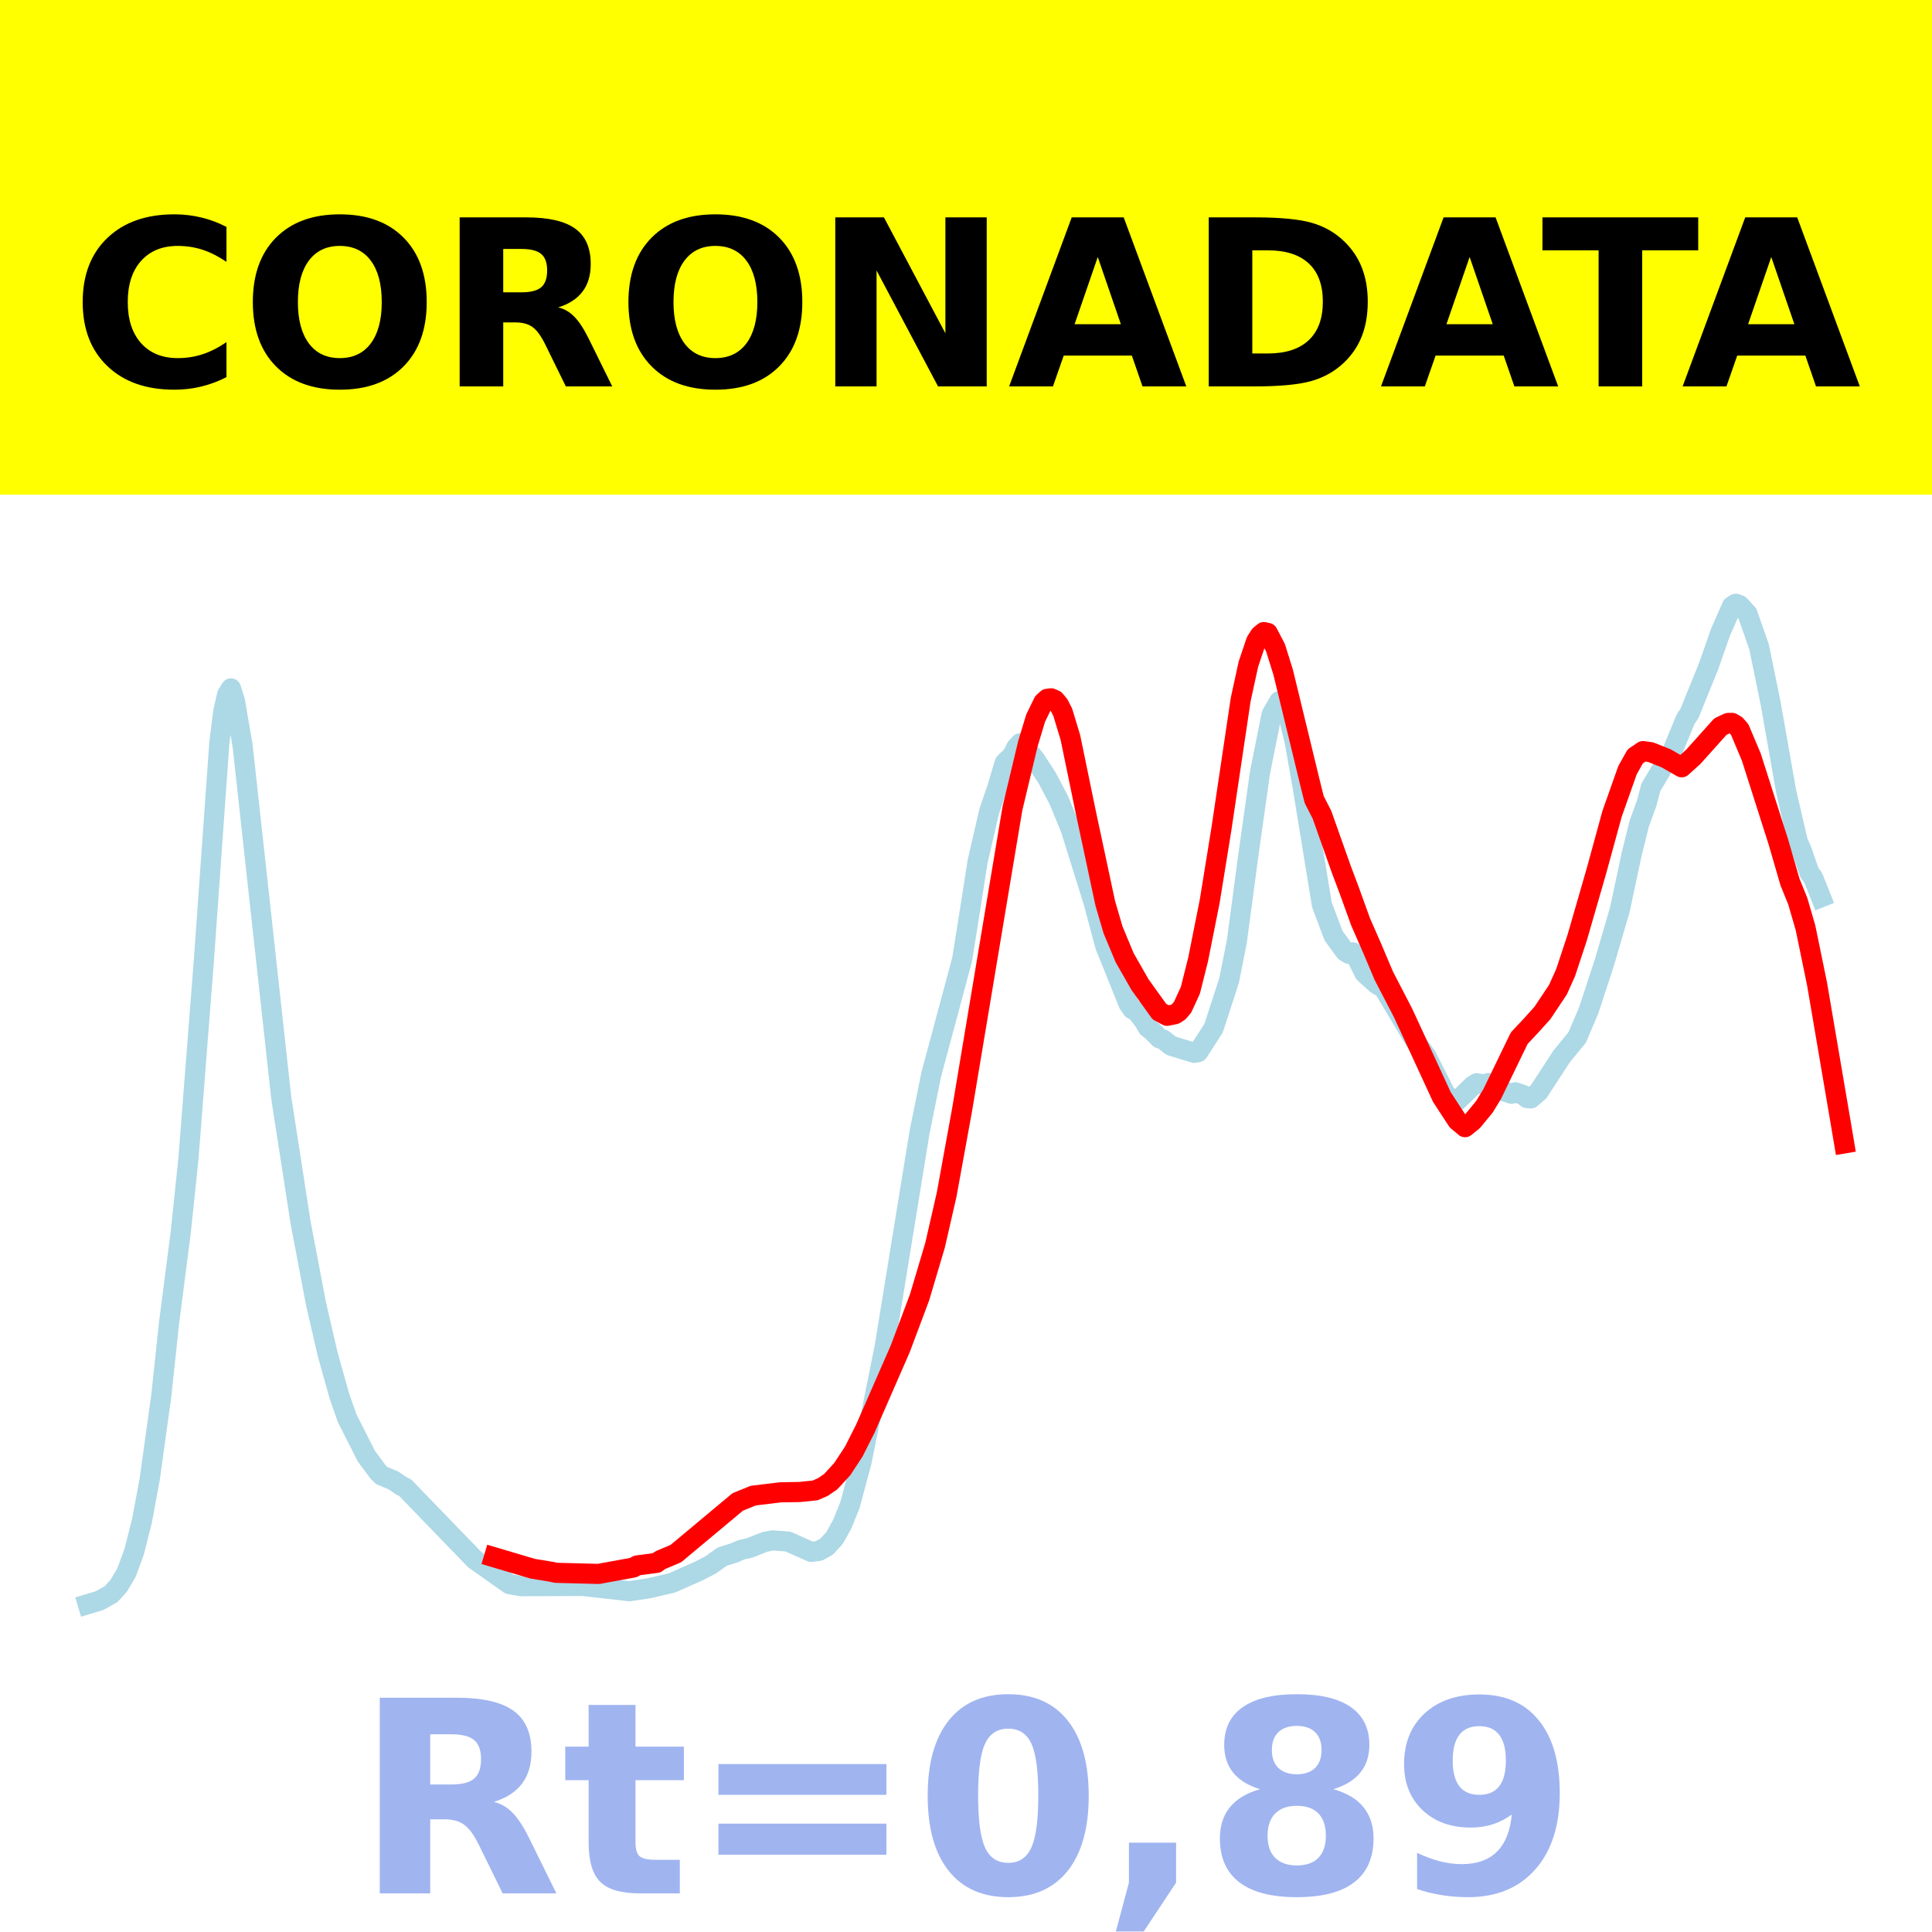
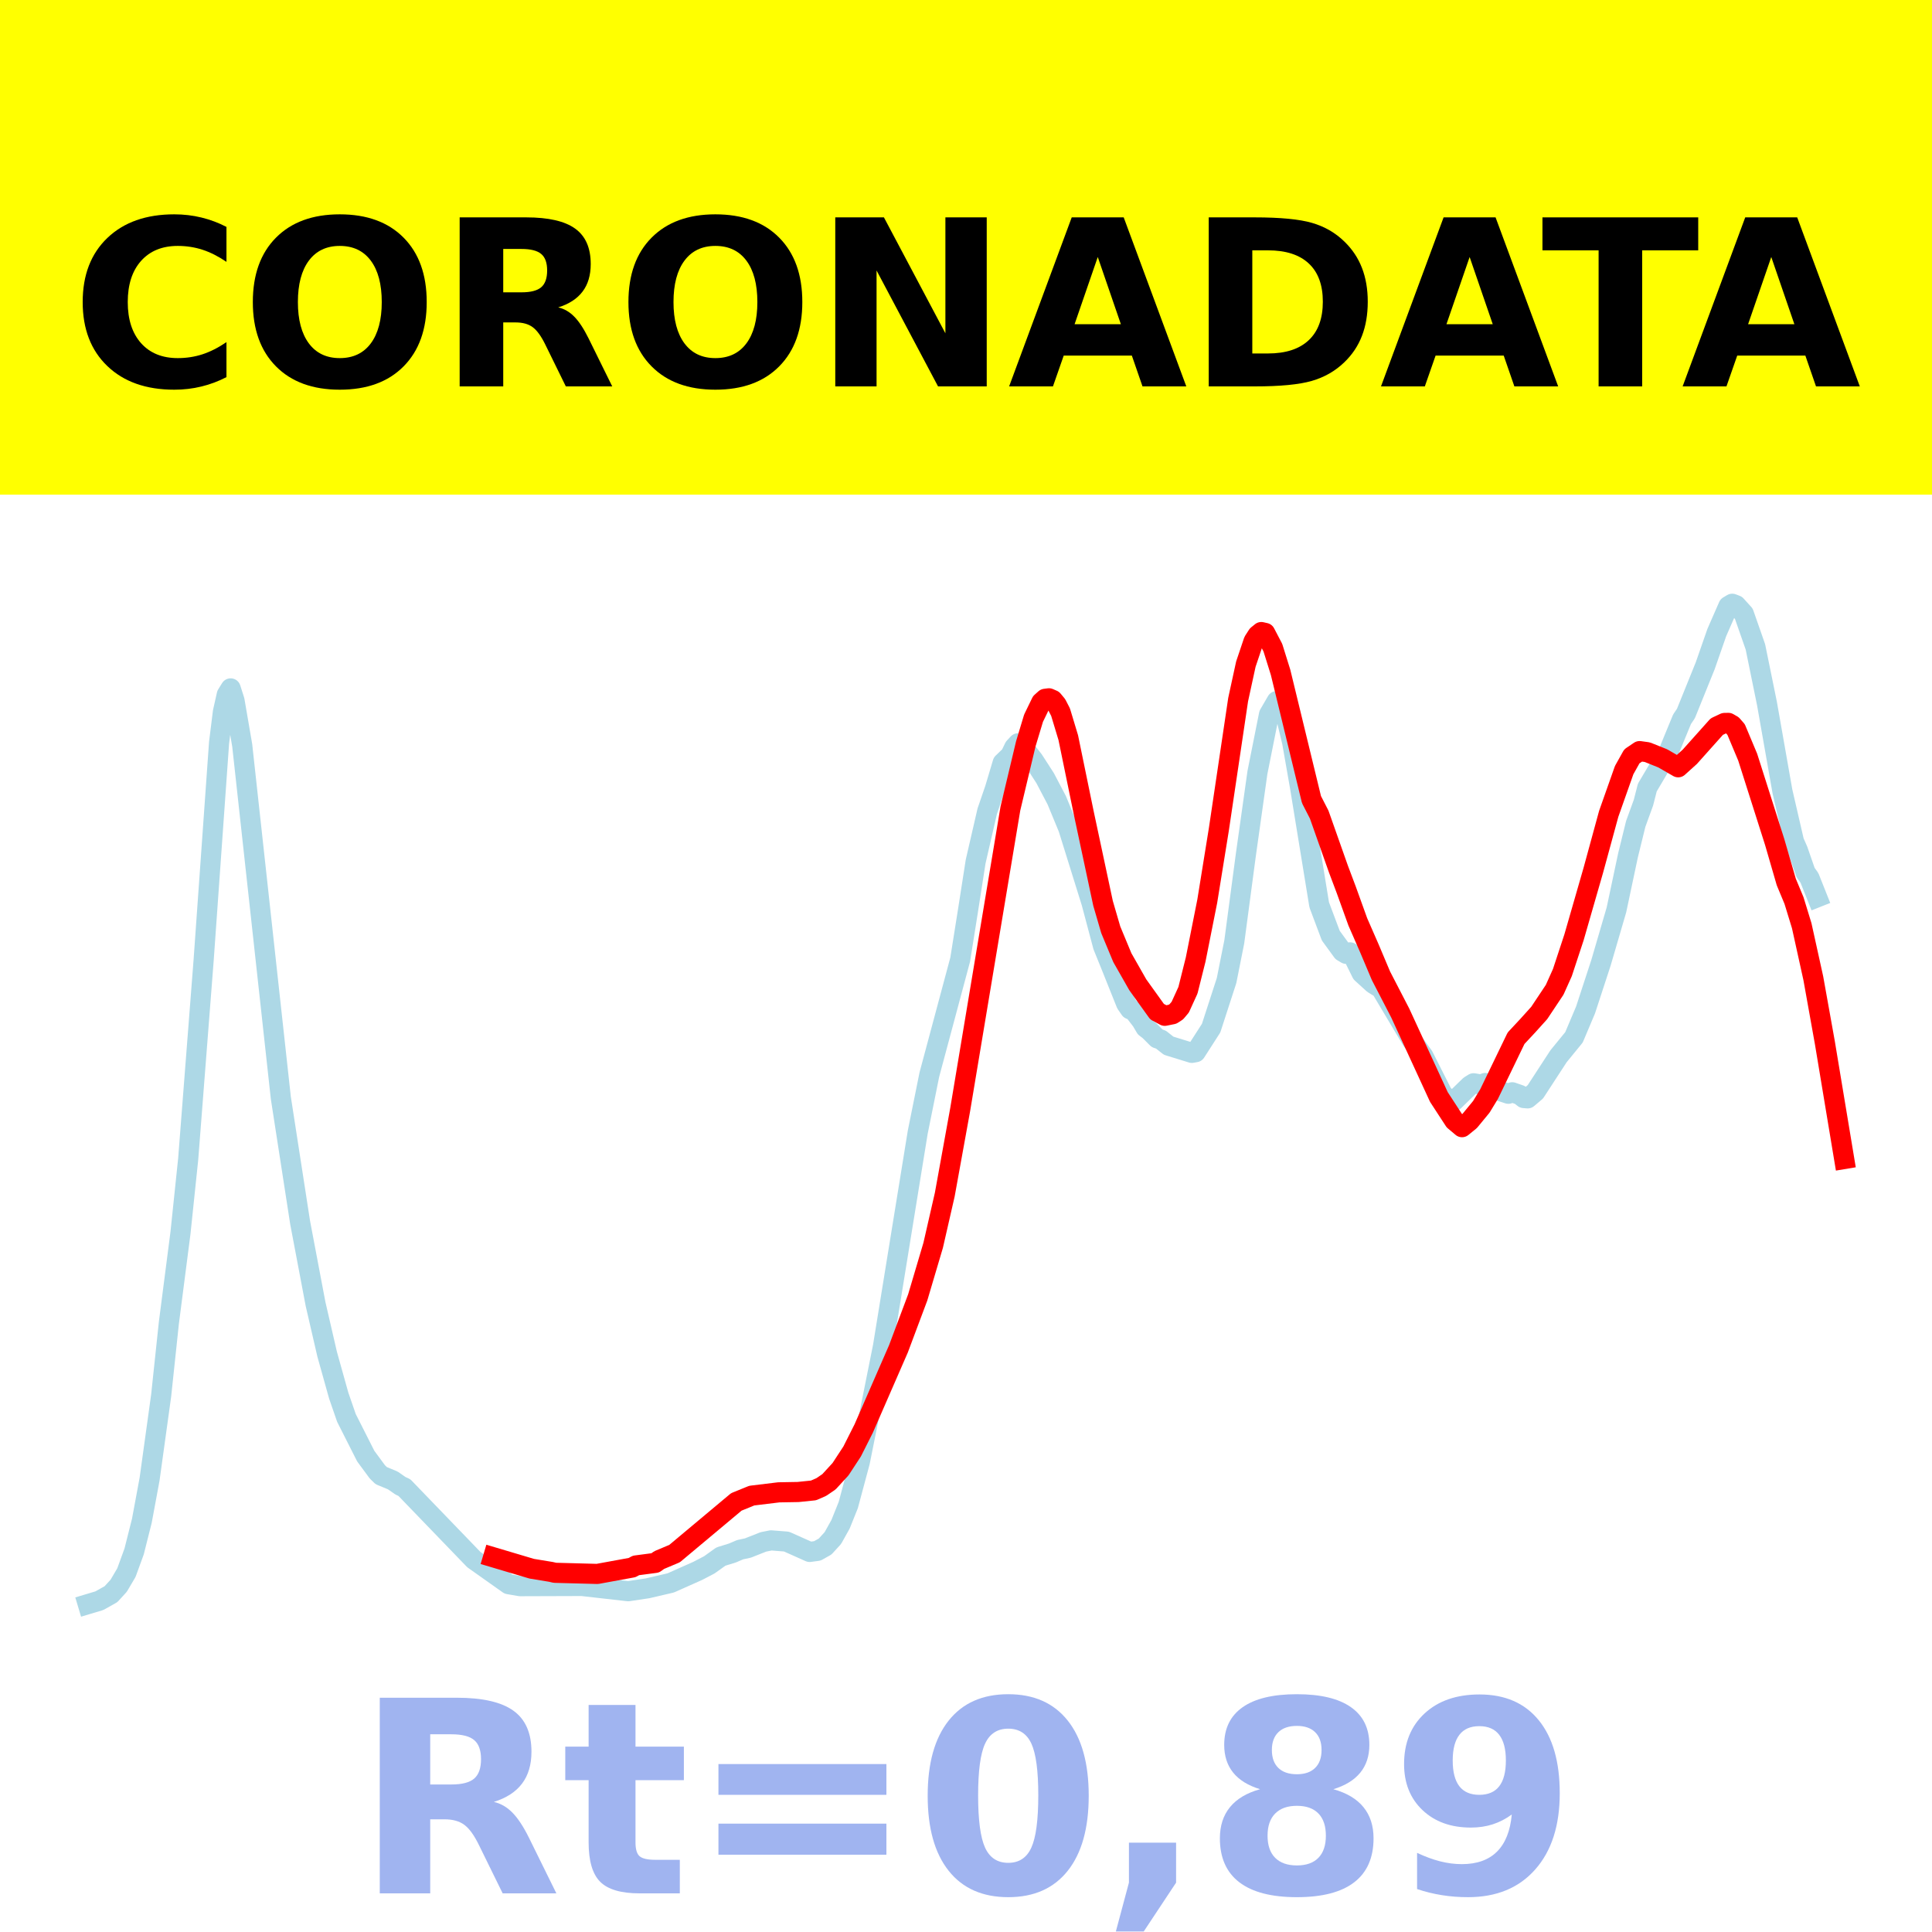
<svg xmlns="http://www.w3.org/2000/svg" xmlns:xlink="http://www.w3.org/1999/xlink" height="144pt" version="1.1" viewBox="0 0 144 144" width="144pt">
  <defs>
    <style type="text/css">*{stroke-linecap:butt;stroke-linejoin:round;}</style>
  </defs>
  <g id="figure_1">
    <g id="patch_1">
      <path d="M 0 144  L 144 144  L 144 0  L 0 0  z " style="fill:#ffffff;" />
    </g>
    <g id="axes_1">
      <g id="patch_2">
        <path d="M 0 144  L 144 144  L 144 0  L 0 0  z " style="fill:#ffffff;" />
      </g>
      <g id="line2d_1">
-         <path clip-path="url(#p1669202371)" d="M 6.545 119.565  L 7.41 119.306  L 8.276 118.821  L 8.852 118.191  L 9.429 117.212  L 10.006 115.633  L 10.582 113.351  L 11.159 110.247  L 12.024 104.013  L 12.601 98.595  L 13.466 91.899  L 14.042 86.396  L 15.196 71.577  L 16.349 55.36  L 16.638 53.055  L 16.926 51.774  L 17.214 51.309  L 17.503 52.212  L 18.079 55.558  L 20.963 81.825  L 22.404 91.123  L 23.558 97.196  L 24.423 100.936  L 25.288 104.023  L 25.865 105.685  L 27.306 108.531  L 28.171 109.702  L 28.46 109.984  L 29.325 110.342  L 29.901 110.742  L 30.19 110.874  L 35.38 116.243  L 37.975 118.076  L 38.84 118.224  L 43.454 118.209  L 46.914 118.6  L 48.356 118.384  L 50.086 117.982  L 52.104 117.085  L 52.969 116.636  L 53.834 116.018  L 54.699 115.75  L 55.276 115.504  L 55.853 115.381  L 57.006 114.925  L 57.583 114.81  L 58.736 114.901  L 60.466 115.672  L 61.043 115.594  L 61.62 115.27  L 62.196 114.641  L 62.773 113.611  L 63.35 112.178  L 64.215 108.96  L 65.945 100.342  L 68.54 84.382  L 69.405 80.103  L 71.712 71.517  L 72.288 67.898  L 72.865 64.213  L 73.73 60.466  L 74.307 58.786  L 74.883 56.858  L 75.46 56.303  L 75.748 55.71  L 76.037 55.4  L 76.325 55.556  L 77.19 56.659  L 78.055 57.996  L 78.92 59.641  L 79.785 61.729  L 81.515 67.271  L 82.38 70.517  L 82.957 71.934  L 84.111 74.811  L 84.399 75.226  L 84.687 75.348  L 85.264 76.1  L 85.552 76.592  L 85.841 76.811  L 86.417 77.389  L 86.706 77.487  L 87.282 77.942  L 89.012 78.474  L 89.301 78.423  L 90.454 76.631  L 91.608 73.083  L 92.184 70.196  L 93.049 63.706  L 93.914 57.575  L 94.779 53.247  L 95.356 52.256  L 95.644 52.421  L 95.933 52.93  L 96.509 55.332  L 97.086 58.613  L 98.528 67.441  L 99.393 69.737  L 100.258 70.922  L 100.546 71.094  L 100.835 70.984  L 101.123 71.371  L 101.7 72.536  L 102.565 73.322  L 103.141 73.677  L 105.448 77.537  L 106.313 78.719  L 107.755 81.562  L 108.332 82.067  L 108.62 82.04  L 109.773 80.921  L 110.062 80.741  L 110.638 80.838  L 110.927 80.72  L 111.503 80.888  L 112.08 81.332  L 112.657 81.523  L 112.945 81.412  L 113.522 81.612  L 113.81 81.841  L 114.099 81.866  L 114.675 81.378  L 116.405 78.728  L 117.559 77.318  L 118.424 75.275  L 119.577 71.755  L 120.73 67.816  L 121.596 63.746  L 122.172 61.407  L 122.749 59.823  L 123.037 58.7  L 124.191 56.752  L 124.479 56.406  L 125.056 55.004  L 125.632 53.606  L 125.921 53.183  L 127.362 49.622  L 128.227 47.146  L 129.093 45.173  L 129.381 45  L 129.669 45.11  L 130.246 45.744  L 131.111 48.214  L 131.976 52.439  L 133.129 58.982  L 133.994 62.72  L 134.283 63.375  L 134.859 65.032  L 135.148 65.433  L 135.724 66.881  L 135.724 66.881  " style="fill:none;stroke:#add8e6;stroke-linecap:square;stroke-width:1.5;" />
+         <path clip-path="url(#p159cc2c7f0)" d="M 6.545 119.565  L 7.409 119.306  L 8.272 118.821  L 8.847 118.191  L 9.423 117.212  L 9.998 115.633  L 10.573 113.351  L 11.149 110.247  L 12.012 104.013  L 12.587 98.595  L 13.451 91.899  L 14.026 86.396  L 15.177 71.577  L 16.328 55.36  L 16.615 53.055  L 16.903 51.774  L 17.191 51.309  L 17.479 52.212  L 18.054 55.558  L 20.931 81.825  L 22.37 91.123  L 23.52 97.196  L 24.384 100.936  L 25.247 104.023  L 25.822 105.685  L 27.261 108.531  L 28.124 109.702  L 28.412 109.984  L 29.275 110.342  L 29.85 110.742  L 30.138 110.874  L 35.317 116.243  L 37.906 118.076  L 38.769 118.224  L 43.373 118.209  L 46.825 118.6  L 48.264 118.384  L 49.99 117.982  L 52.004 117.085  L 52.867 116.636  L 53.73 116.018  L 54.593 115.75  L 55.169 115.504  L 55.744 115.381  L 56.895 114.925  L 57.471 114.81  L 58.621 114.901  L 60.348 115.672  L 60.923 115.594  L 61.499 115.27  L 62.074 114.641  L 62.649 113.611  L 63.225 112.178  L 64.088 108.96  L 65.814 100.342  L 68.404 84.382  L 69.267 80.103  L 71.568 71.517  L 72.144 67.898  L 72.719 64.213  L 73.582 60.466  L 74.158 58.786  L 74.733 56.858  L 75.309 56.303  L 75.596 55.71  L 75.884 55.4  L 76.172 55.556  L 77.035 56.659  L 77.898 57.996  L 78.761 59.641  L 79.624 61.729  L 81.351 67.271  L 82.214 70.517  L 82.789 71.934  L 83.94 74.811  L 84.228 75.226  L 84.515 75.348  L 85.091 76.1  L 85.379 76.592  L 85.666 76.811  L 86.242 77.389  L 86.529 77.487  L 87.105 77.942  L 88.831 78.474  L 89.119 78.423  L 90.27 76.631  L 91.421 73.083  L 91.996 70.196  L 92.859 63.706  L 93.722 57.575  L 94.585 53.247  L 95.161 52.256  L 95.449 52.421  L 95.736 52.93  L 96.312 55.332  L 96.887 58.613  L 98.326 67.441  L 99.189 69.737  L 100.052 70.922  L 100.34 71.094  L 100.627 70.984  L 100.915 71.371  L 101.491 72.536  L 102.354 73.322  L 102.929 73.677  L 105.231 77.537  L 106.094 78.719  L 107.532 81.562  L 108.108 82.067  L 108.396 82.04  L 109.546 80.921  L 109.834 80.741  L 110.41 80.838  L 110.697 80.72  L 111.273 80.888  L 111.848 81.332  L 112.424 81.523  L 112.711 81.412  L 113.287 81.612  L 113.574 81.841  L 113.862 81.866  L 114.438 81.378  L 116.164 78.728  L 117.315 77.318  L 118.178 75.275  L 119.329 71.755  L 120.48 67.816  L 121.343 63.746  L 121.918 61.407  L 122.494 59.823  L 122.781 58.7  L 123.932 56.752  L 124.22 56.406  L 124.795 55.004  L 125.371 53.606  L 125.658 53.183  L 127.097 49.622  L 127.96 47.146  L 128.823 45.173  L 129.111 45  L 129.399 45.11  L 129.974 45.744  L 130.837 48.214  L 131.7 52.439  L 132.851 58.982  L 133.714 62.72  L 134.002 63.375  L 134.577 65.032  L 134.865 65.433  L 135.441 66.881  L 135.441 66.881  " style="fill:none;stroke:#add8e6;stroke-linecap:square;stroke-width:1.5;" />
      </g>
      <g id="line2d_2">
-         <path clip-path="url(#p1669202371)" d="M 36.822 116.067  L 39.705 116.923  L 41.147 117.16  L 41.435 117.227  L 44.607 117.311  L 47.202 116.837  L 47.491 116.679  L 48.932 116.489  L 49.221 116.281  L 50.374 115.796  L 54.988 111.944  L 56.141 111.475  L 58.159 111.23  L 59.601 111.205  L 60.755 111.087  L 61.331 110.836  L 61.908 110.445  L 62.773 109.504  L 63.638 108.186  L 64.503 106.471  L 67.098 100.534  L 68.54 96.693  L 69.693 92.814  L 70.558 89.036  L 71.712 82.694  L 75.46 60.261  L 76.614 55.432  L 77.19 53.528  L 77.767 52.343  L 78.055 52.085  L 78.344 52.048  L 78.632 52.175  L 78.92 52.521  L 79.209 53.081  L 79.785 54.985  L 80.939 60.583  L 82.38 67.327  L 82.957 69.299  L 83.822 71.376  L 84.976 73.398  L 86.417 75.404  L 86.994 75.712  L 87.571 75.595  L 87.859 75.409  L 88.147 75.068  L 88.724 73.81  L 89.301 71.51  L 90.166 67.168  L 91.031 61.825  L 92.473 52.144  L 93.049 49.501  L 93.626 47.791  L 93.914 47.344  L 94.203 47.11  L 94.491 47.175  L 95.068 48.276  L 95.644 50.12  L 97.663 58.435  L 97.951 59.594  L 98.528 60.716  L 99.97 64.789  L 100.546 66.317  L 101.411 68.71  L 102.276 70.684  L 103.141 72.729  L 104.583 75.511  L 107.467 81.763  L 108.62 83.529  L 109.197 84.013  L 109.773 83.546  L 110.638 82.496  L 111.215 81.55  L 113.233 77.383  L 114.099 76.458  L 114.964 75.501  L 116.117 73.772  L 116.694 72.488  L 117.559 69.87  L 119 64.877  L 120.154 60.658  L 121.307 57.4  L 121.884 56.372  L 122.461 55.983  L 123.037 56.063  L 124.191 56.525  L 125.344 57.189  L 126.209 56.41  L 128.227 54.157  L 128.804 53.886  L 129.093 53.88  L 129.381 54.047  L 129.669 54.376  L 130.534 56.432  L 132.553 62.764  L 133.418 65.75  L 133.994 67.164  L 134.571 69.15  L 135.436 73.357  L 137.166 83.512  L 137.455 85.223  L 137.455 85.223  " style="fill:none;stroke:#ff0000;stroke-linecap:square;stroke-width:1.5;" />
+         <path clip-path="url(#p159cc2c7f0)" d="M 36.755 116.067  L 39.632 116.923  L 41.071 117.16  L 41.359 117.227  L 44.523 117.311  L 47.113 116.837  L 47.401 116.679  L 48.839 116.489  L 49.127 116.281  L 50.278 115.796  L 54.881 111.944  L 56.032 111.475  L 58.046 111.23  L 59.485 111.205  L 60.635 111.087  L 61.211 110.836  L 61.786 110.445  L 62.649 109.504  L 63.512 108.186  L 64.376 106.471  L 66.965 100.534  L 68.404 96.693  L 69.554 92.814  L 70.418 89.036  L 71.568 82.694  L 75.309 60.261  L 76.46 55.432  L 77.035 53.528  L 77.61 52.343  L 77.898 52.085  L 78.186 52.048  L 78.474 52.175  L 78.761 52.521  L 79.049 53.081  L 79.624 54.985  L 80.775 60.583  L 82.214 67.327  L 82.789 69.299  L 83.652 71.376  L 84.803 73.398  L 86.242 75.404  L 86.817 75.712  L 87.393 75.595  L 87.68 75.409  L 87.968 75.068  L 88.543 73.81  L 89.119 71.51  L 89.982 67.168  L 90.845 61.825  L 92.284 52.144  L 92.859 49.501  L 93.435 47.791  L 93.722 47.344  L 94.01 47.11  L 94.298 47.175  L 94.873 48.276  L 95.449 50.12  L 97.75 59.594  L 98.326 60.716  L 99.764 64.789  L 100.34 66.317  L 101.203 68.71  L 102.066 70.684  L 102.929 72.729  L 104.368 75.511  L 107.245 81.763  L 108.396 83.529  L 108.971 84.013  L 109.546 83.546  L 110.41 82.496  L 110.985 81.55  L 112.999 77.383  L 113.862 76.458  L 114.725 75.501  L 115.876 73.772  L 116.452 72.488  L 117.315 69.87  L 118.753 64.877  L 119.904 60.658  L 121.055 57.4  L 121.63 56.372  L 122.206 55.983  L 122.781 56.063  L 123.932 56.525  L 125.083 57.189  L 125.946 56.41  L 127.96 54.157  L 128.535 53.886  L 128.823 53.88  L 129.111 54.047  L 129.399 54.376  L 130.262 56.432  L 132.276 62.764  L 133.139 65.739  L 133.714 67.119  L 134.29 68.998  L 135.153 72.911  L 136.016 77.724  L 137.455 86.386  L 137.455 86.386  " style="fill:none;stroke:#ff0000;stroke-linecap:square;stroke-width:1.5;" />
      </g>
      <g id="patch_3">
        <path d="M 0 144  L 0 0  " style="fill:none;stroke:#ffffff;stroke-linecap:square;stroke-linejoin:miter;stroke-width:0.8;" />
      </g>
      <g id="patch_4">
        <path d="M 144 144  L 144 0  " style="fill:none;stroke:#ffffff;stroke-linecap:square;stroke-linejoin:miter;stroke-width:0.8;" />
      </g>
      <g id="patch_5">
-         <path d="M -0 144  L 144 144  " style="fill:none;stroke:#ffffff;stroke-linecap:square;stroke-linejoin:miter;stroke-width:0.8;" />
+         <path d="M 0 144  L 144 144  " style="fill:none;stroke:#ffffff;stroke-linecap:square;stroke-linejoin:miter;stroke-width:0.8;" />
      </g>
      <g id="patch_6">
-         <path d="M -0 0  L 144 0  " style="fill:none;stroke:#ffffff;stroke-linecap:square;stroke-linejoin:miter;stroke-width:0.8;" />
+         <path d="M 0 0  L 144 0  " style="fill:none;stroke:#ffffff;stroke-linecap:square;stroke-linejoin:miter;stroke-width:0.8;" />
      </g>
    </g>
    <g id="text_1">
      <g id="patch_7">
        <path d="M -64.848 36.368  L 208.848 36.368  L 208.848 -7.654  L -64.848 -7.654  z " style="fill:#ffff00;stroke:#ffff00;stroke-linejoin:miter;" />
      </g>
      <g transform="translate(72 9.45018)scale(0.1728 -0.1728)" />
      <g transform="translate(-60.87375 28.8)scale(0.1728 -0.1728)">
        <defs>
          <path id="DejaVuSans-Bold-32" />
          <path d="M 67 4  Q 61.812 1.312 56.203 -0.047  Q 50.594 -1.422 44.484 -1.422  Q 26.266 -1.422 15.625 8.766  Q 4.984 18.953 4.984 36.375  Q 4.984 53.859 15.625 64.031  Q 26.266 74.219 44.484 74.219  Q 50.594 74.219 56.203 72.844  Q 61.812 71.484 67 68.797  L 67 53.719  Q 61.766 57.281 56.688 58.938  Q 51.609 60.594 46 60.594  Q 35.938 60.594 30.172 54.141  Q 24.422 47.703 24.422 36.375  Q 24.422 25.094 30.172 18.641  Q 35.938 12.203 46 12.203  Q 51.609 12.203 56.688 13.859  Q 61.766 15.531 67 19.094  z " id="DejaVuSans-Bold-67" />
          <path d="M 42.484 60.594  Q 33.891 60.594 29.156 54.25  Q 24.422 47.906 24.422 36.375  Q 24.422 24.906 29.156 18.547  Q 33.891 12.203 42.484 12.203  Q 51.125 12.203 55.859 18.547  Q 60.594 24.906 60.594 36.375  Q 60.594 47.906 55.859 54.25  Q 51.125 60.594 42.484 60.594  z M 42.484 74.219  Q 60.062 74.219 70.016 64.156  Q 79.984 54.109 79.984 36.375  Q 79.984 18.703 70.016 8.641  Q 60.062 -1.422 42.484 -1.422  Q 24.953 -1.422 14.969 8.641  Q 4.984 18.703 4.984 36.375  Q 4.984 54.109 14.969 64.156  Q 24.953 74.219 42.484 74.219  z " id="DejaVuSans-Bold-79" />
          <path d="M 35.891 40.578  Q 41.797 40.578 44.359 42.766  Q 46.922 44.969 46.922 50  Q 46.922 54.984 44.359 57.125  Q 41.797 59.281 35.891 59.281  L 27.984 59.281  L 27.984 40.578  z M 27.984 27.594  L 27.984 0  L 9.188 0  L 9.188 72.906  L 37.891 72.906  Q 52.297 72.906 59 68.062  Q 65.719 63.234 65.719 52.781  Q 65.719 45.562 62.219 40.922  Q 58.734 36.281 51.703 34.078  Q 55.562 33.203 58.609 30.094  Q 61.672 27 64.797 20.703  L 75 0  L 54.984 0  L 46.094 18.109  Q 43.406 23.578 40.641 25.578  Q 37.891 27.594 33.297 27.594  z " id="DejaVuSans-Bold-82" />
          <path d="M 9.188 72.906  L 30.172 72.906  L 56.688 22.906  L 56.688 72.906  L 74.516 72.906  L 74.516 0  L 53.516 0  L 27 50  L 27 0  L 9.188 0  z " id="DejaVuSans-Bold-78" />
          <path d="M 53.422 13.281  L 24.031 13.281  L 19.391 0  L 0.484 0  L 27.484 72.906  L 49.906 72.906  L 76.906 0  L 58.016 0  z M 28.719 26.812  L 48.688 26.812  L 38.719 55.812  z " id="DejaVuSans-Bold-65" />
          <path d="M 27.984 58.688  L 27.984 14.203  L 34.719 14.203  Q 46.234 14.203 52.312 19.922  Q 58.406 25.641 58.406 36.531  Q 58.406 47.359 52.344 53.016  Q 46.297 58.688 34.719 58.688  z M 9.188 72.906  L 29 72.906  Q 45.609 72.906 53.734 70.531  Q 61.859 68.172 67.672 62.5  Q 72.797 57.562 75.281 51.109  Q 77.781 44.672 77.781 36.531  Q 77.781 28.266 75.281 21.797  Q 72.797 15.328 67.672 10.406  Q 61.812 4.734 53.609 2.359  Q 45.406 0 29 0  L 9.188 0  z " id="DejaVuSans-Bold-68" />
          <path d="M 0.484 72.906  L 67.672 72.906  L 67.672 58.688  L 43.5 58.688  L 43.5 0  L 24.703 0  L 24.703 58.688  L 0.484 58.688  z " id="DejaVuSans-Bold-84" />
        </defs>
        <use xlink:href="#DejaVuSans-Bold-32" />
        <use x="34.814" xlink:href="#DejaVuSans-Bold-32" />
        <use x="69.629" xlink:href="#DejaVuSans-Bold-32" />
        <use x="104.443" xlink:href="#DejaVuSans-Bold-32" />
        <use x="139.258" xlink:href="#DejaVuSans-Bold-32" />
        <use x="174.072" xlink:href="#DejaVuSans-Bold-32" />
        <use x="208.887" xlink:href="#DejaVuSans-Bold-32" />
        <use x="243.701" xlink:href="#DejaVuSans-Bold-32" />
        <use x="278.516" xlink:href="#DejaVuSans-Bold-32" />
        <use x="313.33" xlink:href="#DejaVuSans-Bold-32" />
        <use x="348.145" xlink:href="#DejaVuSans-Bold-32" />
        <use x="382.959" xlink:href="#DejaVuSans-Bold-67" />
        <use x="456.348" xlink:href="#DejaVuSans-Bold-79" />
        <use x="541.357" xlink:href="#DejaVuSans-Bold-82" />
        <use x="618.359" xlink:href="#DejaVuSans-Bold-79" />
        <use x="703.369" xlink:href="#DejaVuSans-Bold-78" />
        <use x="787.061" xlink:href="#DejaVuSans-Bold-65" />
        <use x="864.453" xlink:href="#DejaVuSans-Bold-68" />
        <use x="947.461" xlink:href="#DejaVuSans-Bold-65" />
        <use x="1017.104" xlink:href="#DejaVuSans-Bold-84" />
        <use x="1077.566" xlink:href="#DejaVuSans-Bold-65" />
        <use x="1154.959" xlink:href="#DejaVuSans-Bold-32" />
        <use x="1189.773" xlink:href="#DejaVuSans-Bold-32" />
        <use x="1224.588" xlink:href="#DejaVuSans-Bold-32" />
        <use x="1259.402" xlink:href="#DejaVuSans-Bold-32" />
        <use x="1294.217" xlink:href="#DejaVuSans-Bold-32" />
        <use x="1329.031" xlink:href="#DejaVuSans-Bold-32" />
        <use x="1363.846" xlink:href="#DejaVuSans-Bold-32" />
        <use x="1398.66" xlink:href="#DejaVuSans-Bold-32" />
        <use x="1433.475" xlink:href="#DejaVuSans-Bold-32" />
        <use x="1468.289" xlink:href="#DejaVuSans-Bold-32" />
        <use x="1503.104" xlink:href="#DejaVuSans-Bold-32" />
      </g>
    </g>
    <g id="text_2">
      <g style="fill:#4169e1;opacity:0.5;" transform="translate(26.46875 141.12)scale(0.2 -0.2)">
        <defs>
          <path d="M 27.484 70.219  L 27.484 54.688  L 45.516 54.688  L 45.516 42.188  L 27.484 42.188  L 27.484 19  Q 27.484 15.188 29 13.844  Q 30.516 12.5 35.016 12.5  L 44 12.5  L 44 0  L 29 0  Q 18.656 0 14.328 4.312  Q 10.016 8.641 10.016 19  L 10.016 42.188  L 1.312 42.188  L 1.312 54.688  L 10.016 54.688  L 10.016 70.219  z " id="DejaVuSans-Bold-116" />
          <path d="M 10.594 48.188  L 73.188 48.188  L 73.188 36.719  L 10.594 36.719  z M 10.594 25.984  L 73.188 25.984  L 73.188 14.406  L 10.594 14.406  z " id="DejaVuSans-Bold-61" />
          <path d="M 46 36.531  Q 46 50.203 43.438 55.781  Q 40.875 61.375 34.812 61.375  Q 28.766 61.375 26.172 55.781  Q 23.578 50.203 23.578 36.531  Q 23.578 22.703 26.172 17.031  Q 28.766 11.375 34.812 11.375  Q 40.828 11.375 43.406 17.031  Q 46 22.703 46 36.531  z M 64.797 36.375  Q 64.797 18.266 56.984 8.422  Q 49.172 -1.422 34.812 -1.422  Q 20.406 -1.422 12.594 8.422  Q 4.781 18.266 4.781 36.375  Q 4.781 54.547 12.594 64.375  Q 20.406 74.219 34.812 74.219  Q 49.172 74.219 56.984 64.375  Q 64.797 54.547 64.797 36.375  z " id="DejaVuSans-Bold-48" />
          <path d="M 10.203 18.891  L 27.781 18.891  L 27.781 4  L 15.719 -14.203  L 5.328 -14.203  L 10.203 4  z " id="DejaVuSans-Bold-44" />
          <path d="M 34.812 32.625  Q 29.547 32.625 26.703 29.734  Q 23.875 26.859 23.875 21.484  Q 23.875 16.109 26.703 13.25  Q 29.547 10.406 34.812 10.406  Q 40.047 10.406 42.828 13.25  Q 45.609 16.109 45.609 21.484  Q 45.609 26.906 42.828 29.766  Q 40.047 32.625 34.812 32.625  z M 21.094 38.812  Q 14.453 40.828 11.078 44.969  Q 7.719 49.125 7.719 55.328  Q 7.719 64.547 14.594 69.375  Q 21.484 74.219 34.812 74.219  Q 48.047 74.219 54.922 69.406  Q 61.812 64.594 61.812 55.328  Q 61.812 49.125 58.422 44.969  Q 55.031 40.828 48.391 38.812  Q 55.812 36.766 59.594 32.156  Q 63.375 27.547 63.375 20.516  Q 63.375 9.672 56.172 4.125  Q 48.969 -1.422 34.812 -1.422  Q 20.609 -1.422 13.359 4.125  Q 6.109 9.672 6.109 20.516  Q 6.109 27.547 9.891 32.156  Q 13.672 36.766 21.094 38.812  z M 25.484 53.422  Q 25.484 49.078 27.906 46.734  Q 30.328 44.391 34.812 44.391  Q 39.203 44.391 41.594 46.734  Q 44 49.078 44 53.422  Q 44 57.766 41.594 60.078  Q 39.203 62.406 34.812 62.406  Q 30.328 62.406 27.906 60.062  Q 25.484 57.719 25.484 53.422  z " id="DejaVuSans-Bold-56" />
          <path d="M 10.016 1.609  L 10.016 15.094  Q 14.5 12.984 18.594 11.938  Q 22.703 10.891 26.703 10.891  Q 35.109 10.891 39.797 15.547  Q 44.484 20.219 45.312 29.391  Q 42 26.953 38.234 25.734  Q 34.469 24.516 30.078 24.516  Q 18.891 24.516 12.031 31.031  Q 5.172 37.547 5.172 48.188  Q 5.172 59.969 12.812 67.047  Q 20.453 74.125 33.297 74.125  Q 47.562 74.125 55.375 64.5  Q 63.188 54.891 63.188 37.312  Q 63.188 19.234 54.047 8.906  Q 44.922 -1.422 29 -1.422  Q 23.875 -1.422 19.188 -0.656  Q 14.5 0.094 10.016 1.609  z M 33.203 36.719  Q 38.141 36.719 40.625 39.906  Q 43.109 43.109 43.109 49.516  Q 43.109 55.859 40.625 59.078  Q 38.141 62.312 33.203 62.312  Q 28.266 62.312 25.781 59.078  Q 23.297 55.859 23.297 49.516  Q 23.297 43.109 25.781 39.906  Q 28.266 36.719 33.203 36.719  z " id="DejaVuSans-Bold-57" />
        </defs>
        <use xlink:href="#DejaVuSans-Bold-82" />
        <use x="77.002" xlink:href="#DejaVuSans-Bold-116" />
        <use x="124.805" xlink:href="#DejaVuSans-Bold-61" />
        <use x="208.594" xlink:href="#DejaVuSans-Bold-48" />
        <use x="278.174" xlink:href="#DejaVuSans-Bold-44" />
        <use x="316.162" xlink:href="#DejaVuSans-Bold-56" />
        <use x="385.742" xlink:href="#DejaVuSans-Bold-57" />
      </g>
    </g>
  </g>
  <defs>
-     <clipPath id="p1669202371">
+     <clipPath id="p159cc2c7f0">
      <rect height="144" width="144" x="0" y="0" />
    </clipPath>
  </defs>
</svg>
